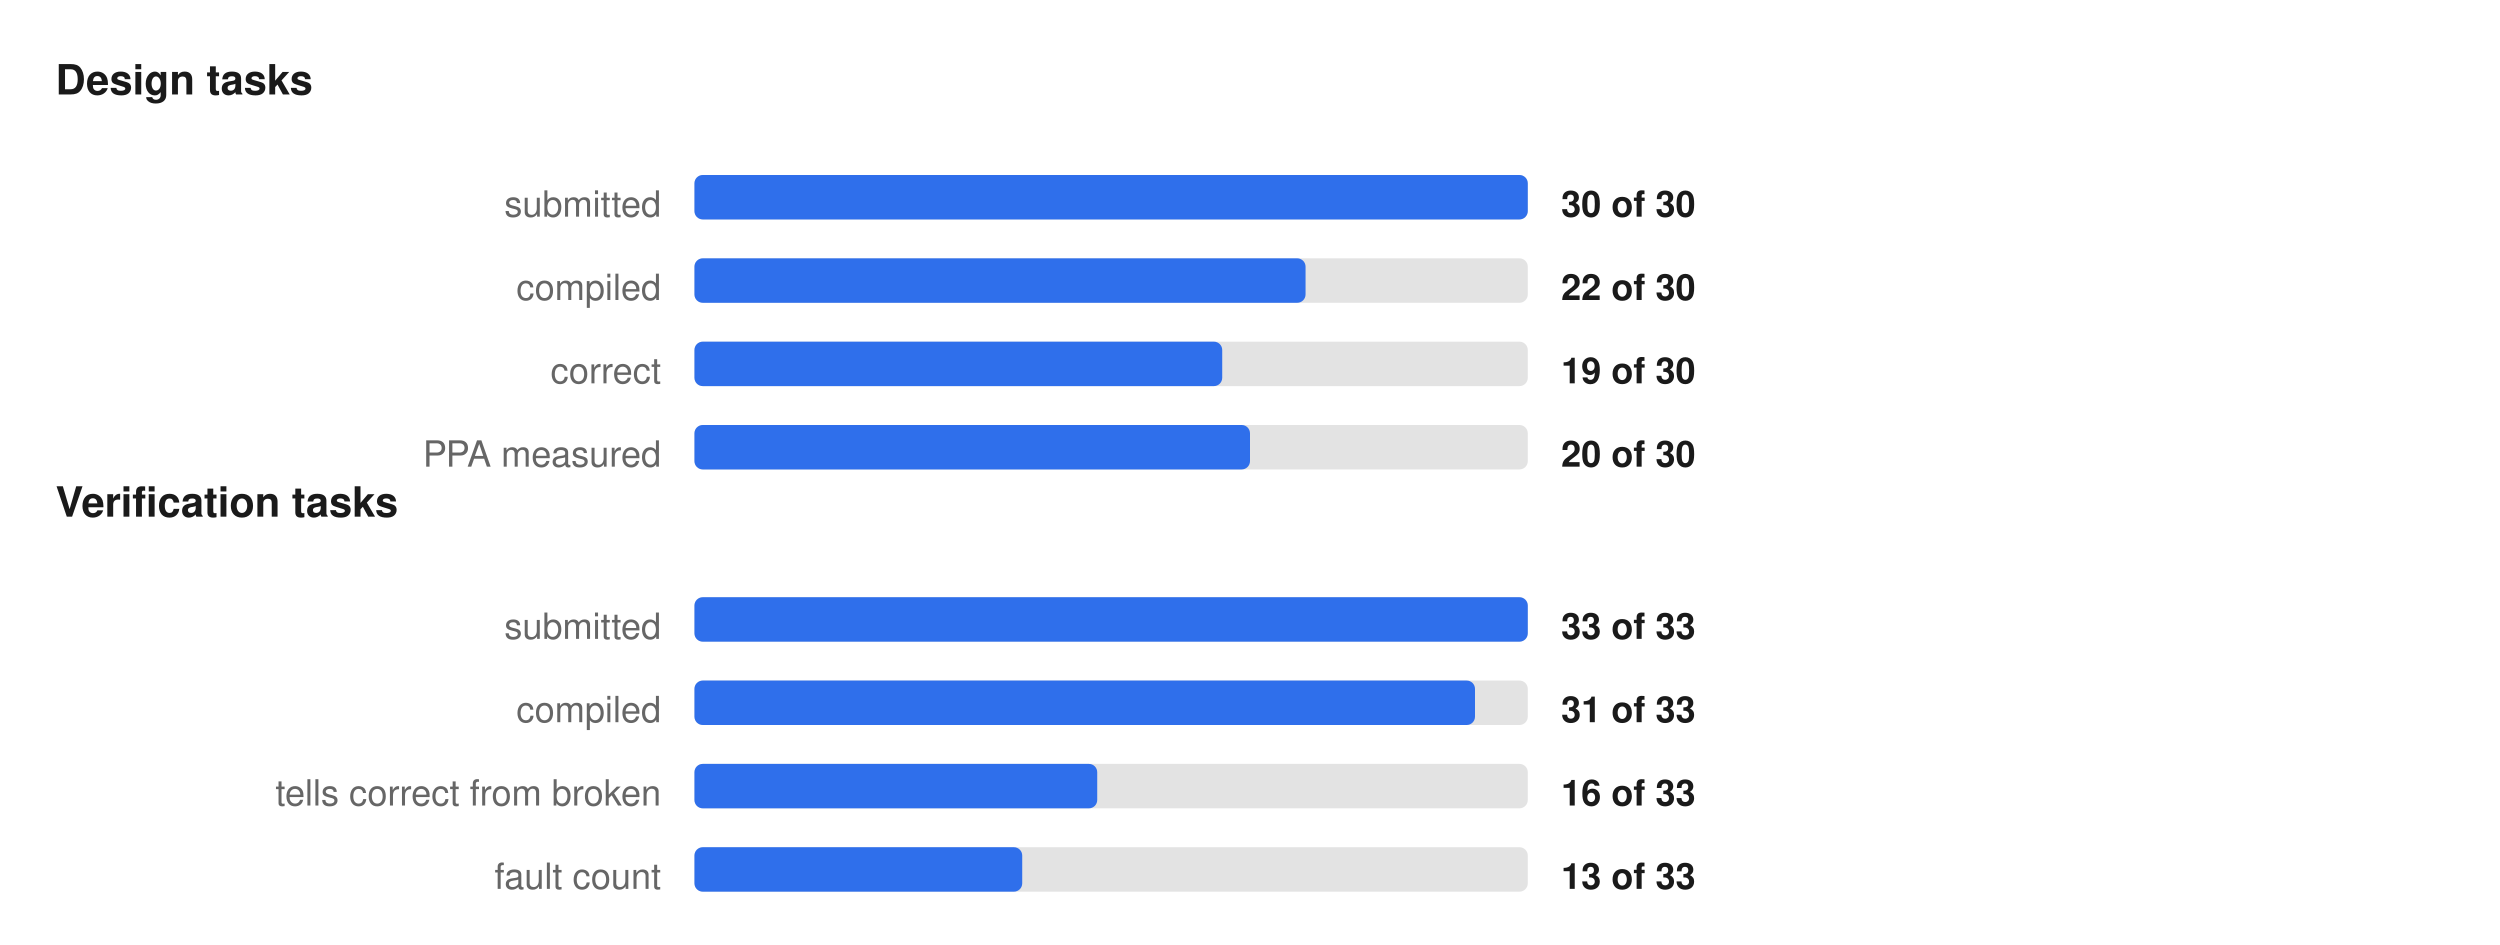
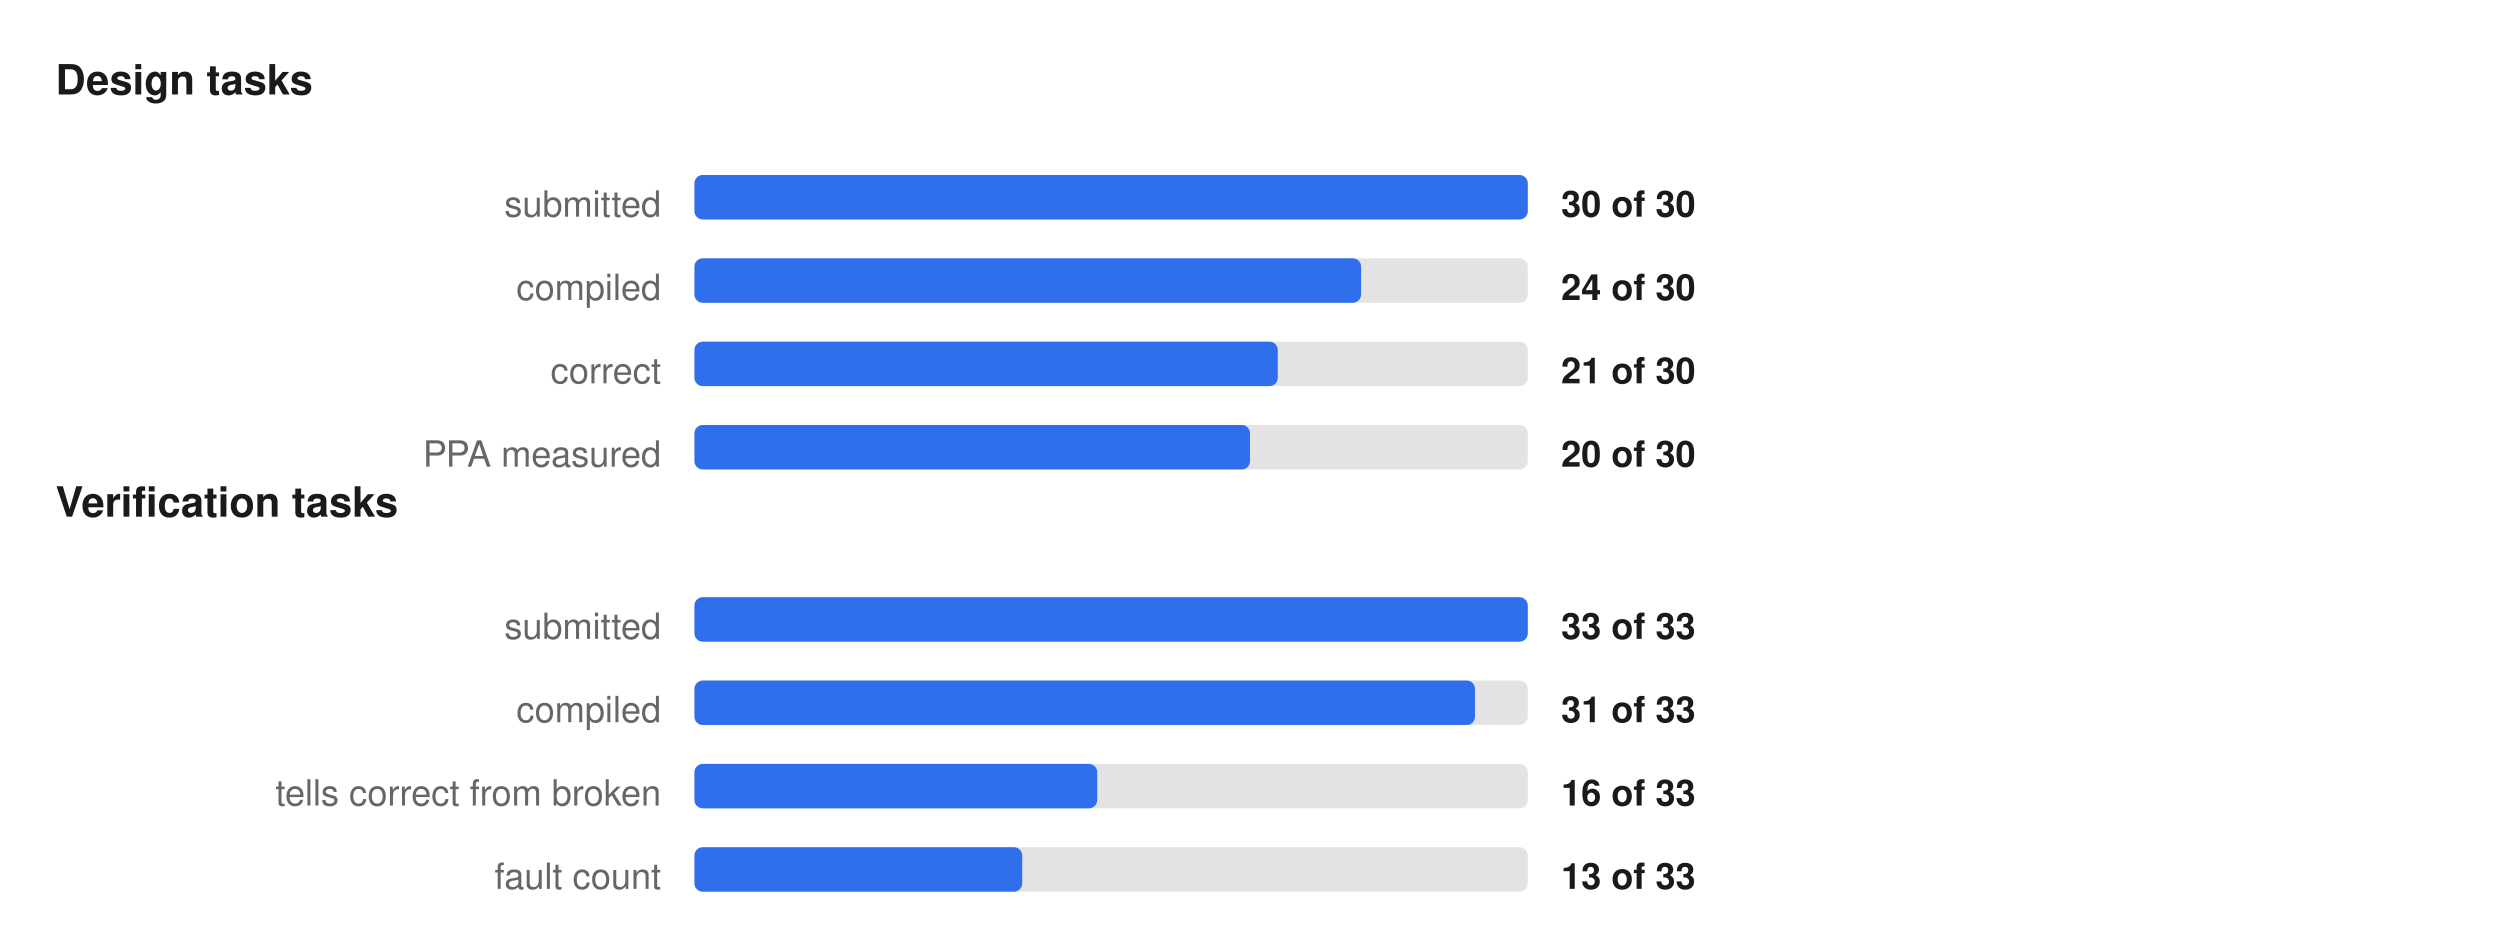
<svg xmlns="http://www.w3.org/2000/svg" viewBox="0 0 900 340" font-family="-apple-system,BlinkMacSystemFont,Segoe UI,Helvetica,Arial,sans-serif">
  <rect width="900" height="340" fill="none" />
  <text x="20" y="34" fill="#1a1a1a" font-size="15" font-weight="600">Design tasks</text>
  <text x="238" y="78" fill="#666" font-size="13" text-anchor="end">submitted</text>
  <rect x="250" y="63" width="300" height="16" rx="3" fill="#e3e3e3" />
  <rect x="250" y="63" width="300" height="16" rx="3" fill="#2f6feb" />
  <text x="562" y="78" fill="#1a1a1a" font-size="13" font-weight="600">30 of 30</text>
  <text x="238" y="108" fill="#666" font-size="13" text-anchor="end">compiled</text>
  <rect x="250" y="93" width="300" height="16" rx="3" fill="#e3e3e3" />
-   <rect x="250" y="93" width="220" height="16" rx="3" fill="#2f6feb" />
-   <text x="562" y="108" fill="#1a1a1a" font-size="13" font-weight="600">22 of 30</text>
+   <rect x="250" y="93" width="240" height="16" rx="3" fill="#2f6feb" />
+   <text x="562" y="108" fill="#1a1a1a" font-size="13" font-weight="600">24 of 30</text>
  <text x="238" y="138" fill="#666" font-size="13" text-anchor="end">correct</text>
  <rect x="250" y="123" width="300" height="16" rx="3" fill="#e3e3e3" />
-   <rect x="250" y="123" width="190" height="16" rx="3" fill="#2f6feb" />
-   <text x="562" y="138" fill="#1a1a1a" font-size="13" font-weight="600">19 of 30</text>
+   <rect x="250" y="123" width="210" height="16" rx="3" fill="#2f6feb" />
+   <text x="562" y="138" fill="#1a1a1a" font-size="13" font-weight="600">21 of 30</text>
  <text x="238" y="168" fill="#666" font-size="13" text-anchor="end">PPA measured</text>
  <rect x="250" y="153" width="300" height="16" rx="3" fill="#e3e3e3" />
  <rect x="250" y="153" width="200" height="16" rx="3" fill="#2f6feb" />
  <text x="562" y="168" fill="#1a1a1a" font-size="13" font-weight="600">20 of 30</text>
  <text x="20" y="186" fill="#1a1a1a" font-size="15" font-weight="600">Verification tasks</text>
  <text x="238" y="230" fill="#666" font-size="13" text-anchor="end">submitted</text>
  <rect x="250" y="215" width="300" height="16" rx="3" fill="#e3e3e3" />
  <rect x="250" y="215" width="300" height="16" rx="3" fill="#2f6feb" />
  <text x="562" y="230" fill="#1a1a1a" font-size="13" font-weight="600">33 of 33</text>
  <text x="238" y="260" fill="#666" font-size="13" text-anchor="end">compiled</text>
  <rect x="250" y="245" width="300" height="16" rx="3" fill="#e3e3e3" />
  <rect x="250" y="245" width="281" height="16" rx="3" fill="#2f6feb" />
  <text x="562" y="260" fill="#1a1a1a" font-size="13" font-weight="600">31 of 33</text>
  <text x="238" y="290" fill="#666" font-size="13" text-anchor="end">tells correct from broken</text>
  <rect x="250" y="275" width="300" height="16" rx="3" fill="#e3e3e3" />
  <rect x="250" y="275" width="145" height="16" rx="3" fill="#2f6feb" />
  <text x="562" y="290" fill="#1a1a1a" font-size="13" font-weight="600">16 of 33</text>
  <text x="238" y="320" fill="#666" font-size="13" text-anchor="end">fault count</text>
  <rect x="250" y="305" width="300" height="16" rx="3" fill="#e3e3e3" />
  <rect x="250" y="305" width="118" height="16" rx="3" fill="#2f6feb" />
  <text x="562" y="320" fill="#1a1a1a" font-size="13" font-weight="600">13 of 33</text>
</svg>
